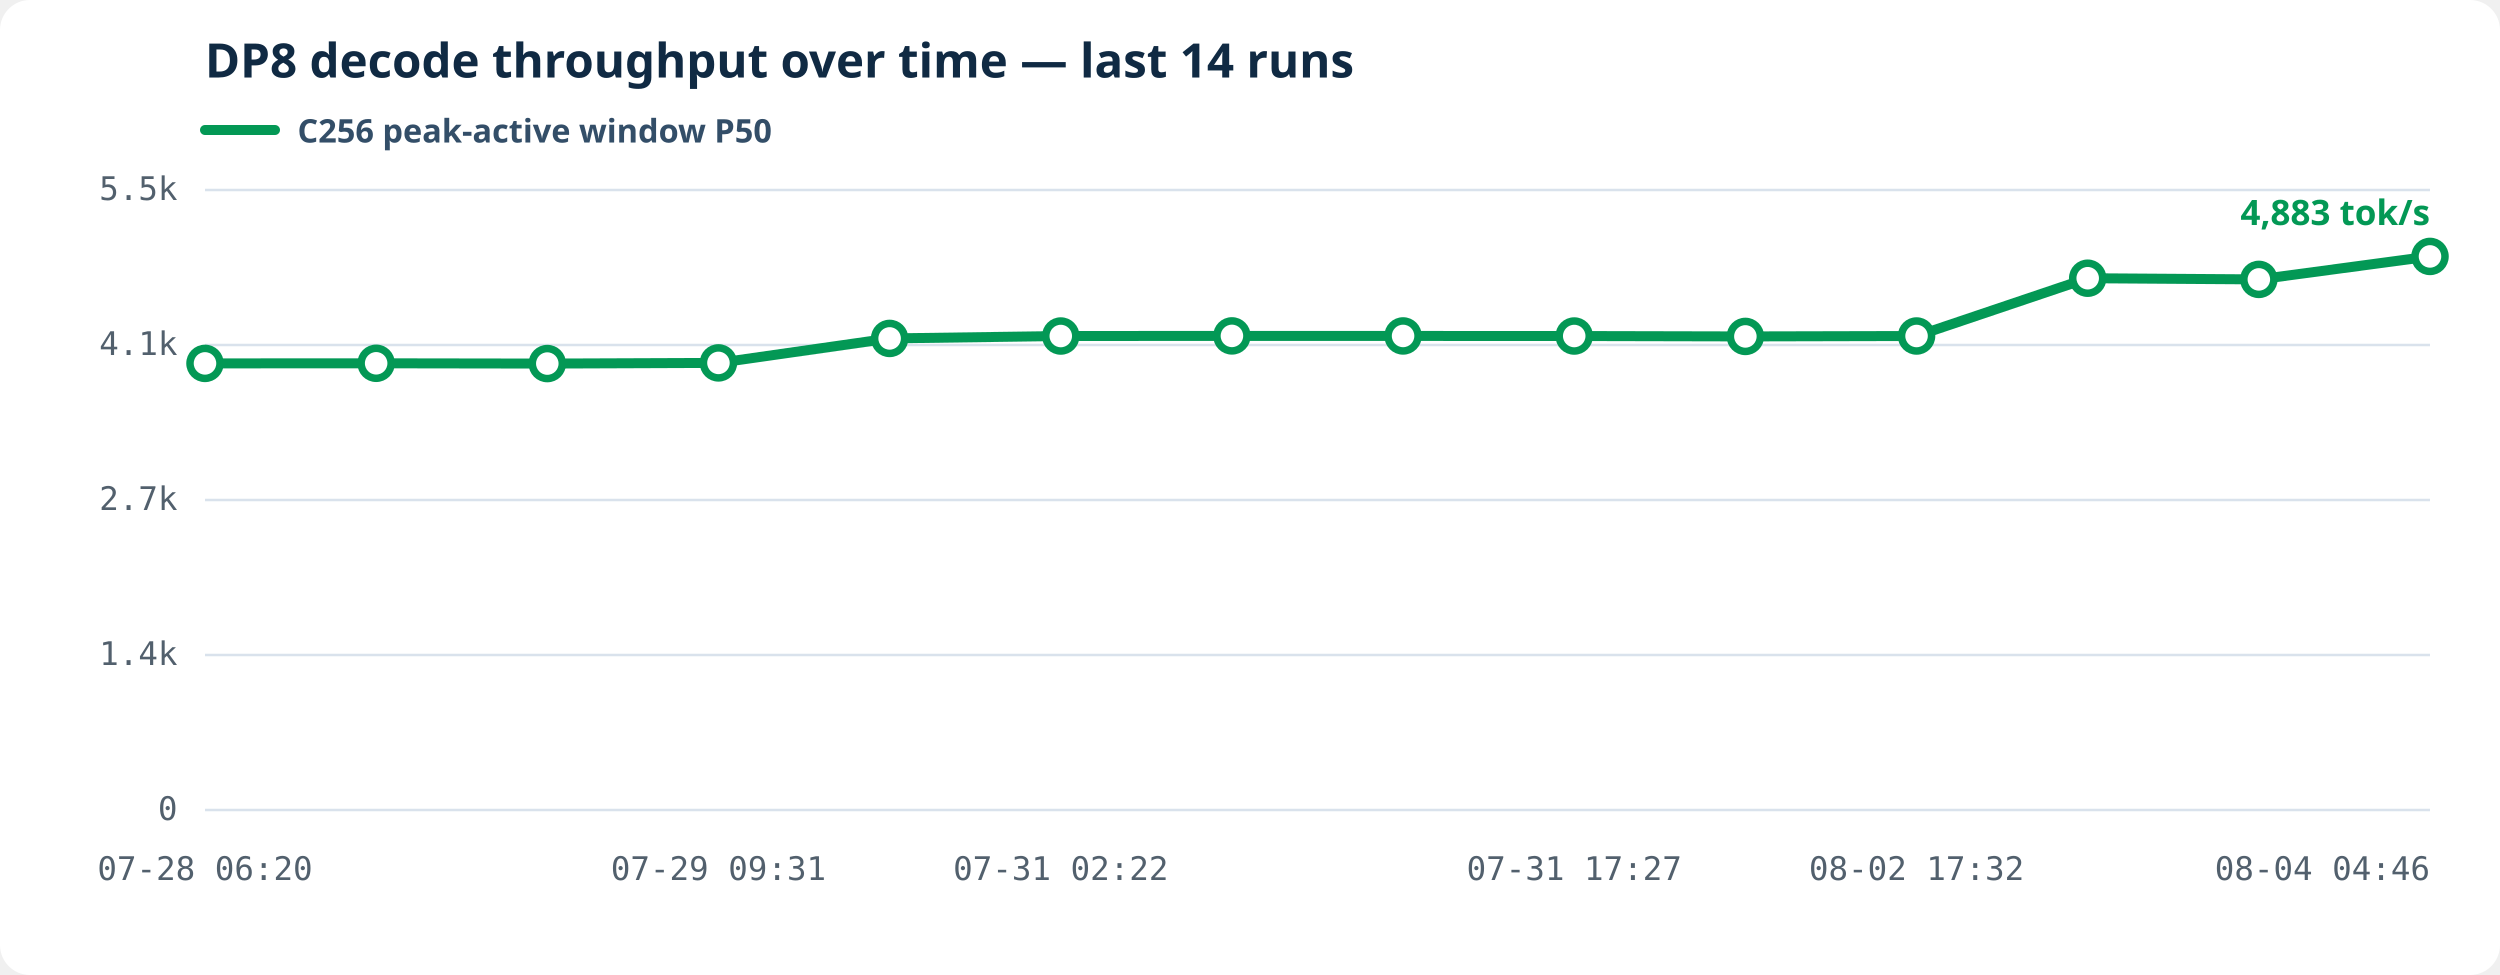
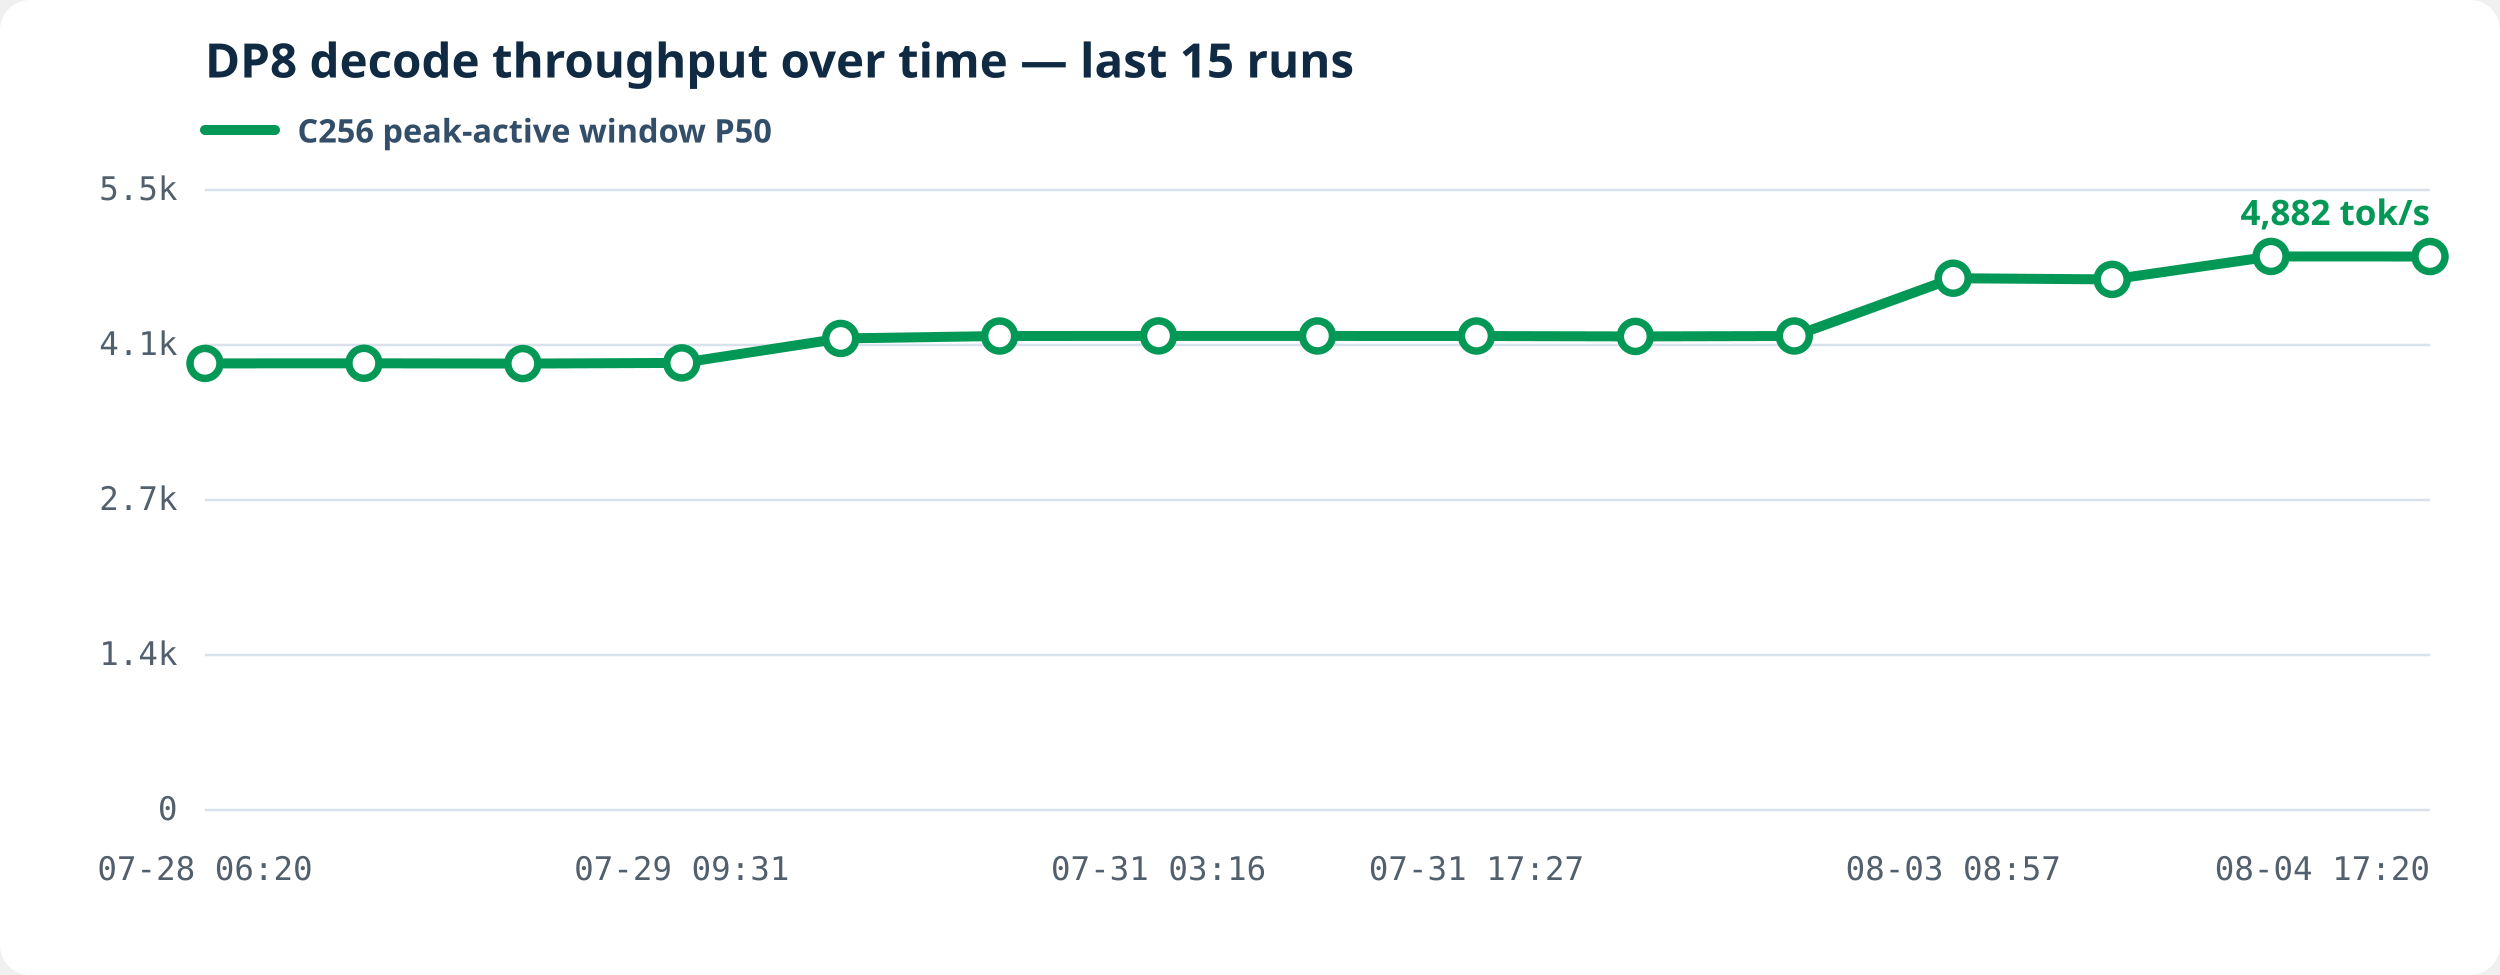
<svg xmlns="http://www.w3.org/2000/svg" viewBox="0 0 1000 390" role="img" aria-labelledby="decode-history-title decode-history-desc">
  <style>.bg{fill:#fff}.grid{stroke:#d9e2ec;stroke-width:1}.axis{fill:#52606d;font:13px ui-monospace,SFMono-Regular,Consolas,monospace}.heading{fill:#102a43;font:600 19px system-ui,sans-serif}.line{fill:none;stroke-width:4;stroke-linejoin:round;stroke-linecap:round}.dot{fill:#fff;stroke-width:3}.latest{stroke-width:3}.legend{fill:#334e68;font:600 13px system-ui,sans-serif}.value{font:600 14px system-ui,sans-serif}</style>
  <rect class="bg" width="1000" height="390" rx="12" />
-   <text class="heading" x="82" y="31">DP8 decode throughput over time — last 14 runs</text>
+   <text class="heading" x="82" y="31">DP8 decode throughput over time — last 15 runs</text>
  <line x1="82" y1="52" x2="110" y2="52" stroke="#039855" stroke-width="4" stroke-linecap="round" />
  <text class="legend" x="119" y="57">C256 peak-active window P50</text>
  <line class="grid" x1="82" y1="324.00" x2="972" y2="324.00" />
  <text class="axis" text-anchor="end" x="71" y="328.00">0</text>
  <line class="grid" x1="82" y1="262.00" x2="972" y2="262.00" />
  <text class="axis" text-anchor="end" x="71" y="266.00">1.4k</text>
  <line class="grid" x1="82" y1="200.00" x2="972" y2="200.00" />
  <text class="axis" text-anchor="end" x="71" y="204.00">2.7k</text>
  <line class="grid" x1="82" y1="138.00" x2="972" y2="138.00" />
  <text class="axis" text-anchor="end" x="71" y="142.00">4.1k</text>
  <line class="grid" x1="82" y1="76.00" x2="972" y2="76.00" />
  <text class="axis" text-anchor="end" x="71" y="80.00">5.5k</text>
  <text class="axis" text-anchor="middle" x="82.00" y="352">07-28 06:20</text>
-   <text class="axis" text-anchor="middle" x="287.38" y="352">07-29 09:31</text>
-   <text class="axis" text-anchor="middle" x="424.31" y="352">07-31 02:22</text>
-   <text class="axis" text-anchor="middle" x="629.69" y="352">07-31 17:27</text>
-   <text class="axis" text-anchor="middle" x="766.62" y="352">08-02 17:32</text>
-   <text class="axis" text-anchor="end" x="972.00" y="352">08-04 04:46</text>
-   <polyline class="line" stroke="#039855" points="82.00,145.36 150.46,145.32 218.92,145.43 287.38,145.16 355.85,135.37 424.31,134.41 492.77,134.36 561.23,134.38 629.69,134.41 698.15,134.57 766.62,134.40 835.08,111.29 903.54,111.76 972.00,102.57" />
+   <text class="axis" text-anchor="middle" x="272.71" y="352">07-29 09:31</text>
+   <text class="axis" text-anchor="middle" x="463.43" y="352">07-31 03:16</text>
+   <text class="axis" text-anchor="middle" x="590.57" y="352">07-31 17:27</text>
+   <text class="axis" text-anchor="middle" x="781.29" y="352">08-03 08:57</text>
+   <text class="axis" text-anchor="end" x="972.00" y="352">08-04 17:20</text>
+   <polyline class="line" stroke="#039855" points="82.00,145.36 145.57,145.32 209.14,145.43 272.71,145.16 336.29,135.37 399.86,134.41 463.43,134.36 527.00,134.38 590.57,134.41 654.14,134.57 717.71,134.40 781.29,111.29 844.86,111.76 908.43,102.57 972.00,102.61" />
  <circle class="dot" fill="#fff" stroke="#039855" cx="82.00" cy="145.36" r="6" />
-   <circle class="dot" fill="#fff" stroke="#039855" cx="150.46" cy="145.32" r="6" />
-   <circle class="dot" fill="#fff" stroke="#039855" cx="218.92" cy="145.43" r="6" />
-   <circle class="dot" fill="#fff" stroke="#039855" cx="287.38" cy="145.16" r="6" />
-   <circle class="dot" fill="#fff" stroke="#039855" cx="355.85" cy="135.37" r="6" />
-   <circle class="dot" fill="#fff" stroke="#039855" cx="424.31" cy="134.41" r="6" />
-   <circle class="dot" fill="#fff" stroke="#039855" cx="492.77" cy="134.36" r="6" />
-   <circle class="dot" fill="#fff" stroke="#039855" cx="561.23" cy="134.38" r="6" />
-   <circle class="dot" fill="#fff" stroke="#039855" cx="629.69" cy="134.41" r="6" />
-   <circle class="dot" fill="#fff" stroke="#039855" cx="698.15" cy="134.57" r="6" />
-   <circle class="dot" fill="#fff" stroke="#039855" cx="766.62" cy="134.40" r="6" />
-   <circle class="dot" fill="#fff" stroke="#039855" cx="835.08" cy="111.29" r="6" />
-   <circle class="dot" fill="#fff" stroke="#039855" cx="903.54" cy="111.76" r="6" />
-   <circle class="dot latest" fill="#039855" stroke="#039855" cx="972.00" cy="102.57" r="6" />
-   <text class="value" fill="#039855" text-anchor="end" x="972.00" y="90.00">4,883 tok/s</text>
+   <circle class="dot" fill="#fff" stroke="#039855" cx="145.57" cy="145.32" r="6" />
+   <circle class="dot" fill="#fff" stroke="#039855" cx="209.14" cy="145.43" r="6" />
+   <circle class="dot" fill="#fff" stroke="#039855" cx="272.71" cy="145.16" r="6" />
+   <circle class="dot" fill="#fff" stroke="#039855" cx="336.29" cy="135.37" r="6" />
+   <circle class="dot" fill="#fff" stroke="#039855" cx="399.86" cy="134.41" r="6" />
+   <circle class="dot" fill="#fff" stroke="#039855" cx="463.43" cy="134.36" r="6" />
+   <circle class="dot" fill="#fff" stroke="#039855" cx="527.00" cy="134.38" r="6" />
+   <circle class="dot" fill="#fff" stroke="#039855" cx="590.57" cy="134.41" r="6" />
+   <circle class="dot" fill="#fff" stroke="#039855" cx="654.14" cy="134.57" r="6" />
+   <circle class="dot" fill="#fff" stroke="#039855" cx="717.71" cy="134.40" r="6" />
+   <circle class="dot" fill="#fff" stroke="#039855" cx="781.29" cy="111.29" r="6" />
+   <circle class="dot" fill="#fff" stroke="#039855" cx="844.86" cy="111.76" r="6" />
+   <circle class="dot" fill="#fff" stroke="#039855" cx="908.43" cy="102.57" r="6" />
+   <circle class="dot latest" fill="#039855" stroke="#039855" cx="972.00" cy="102.61" r="6" />
+   <text class="value" fill="#039855" text-anchor="end" x="972.00" y="90.00">4,882 tok/s</text>
</svg>
